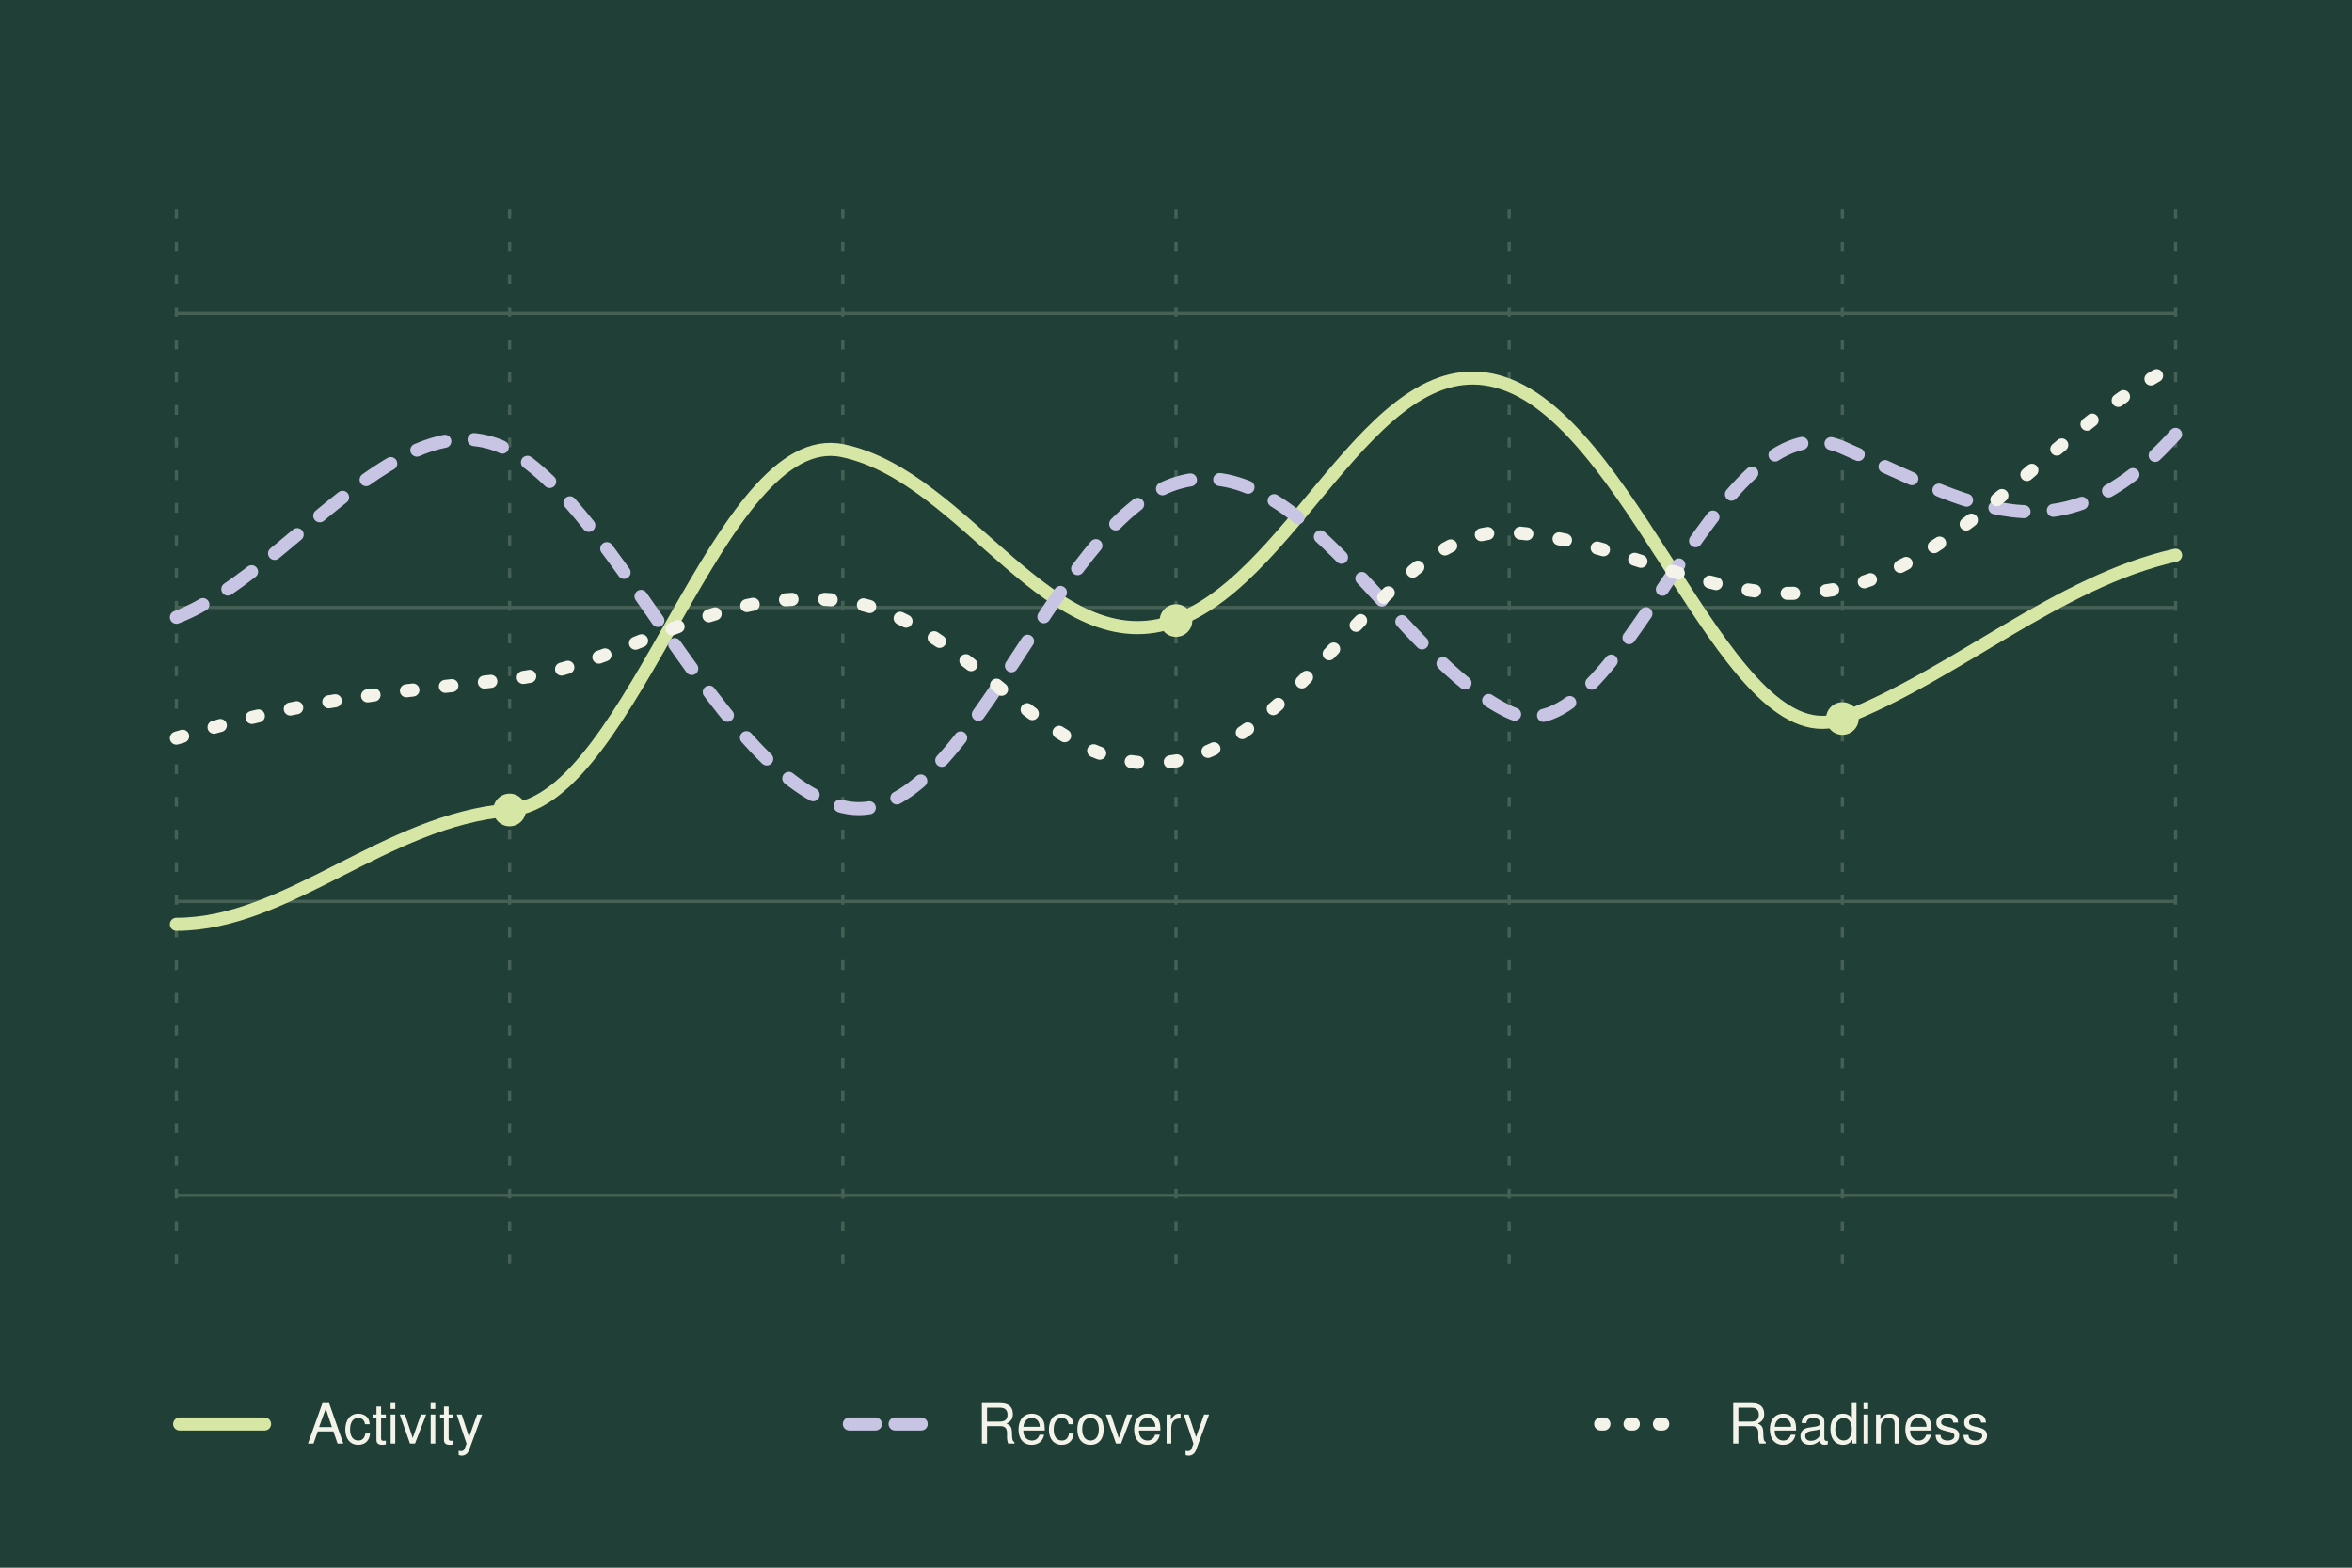
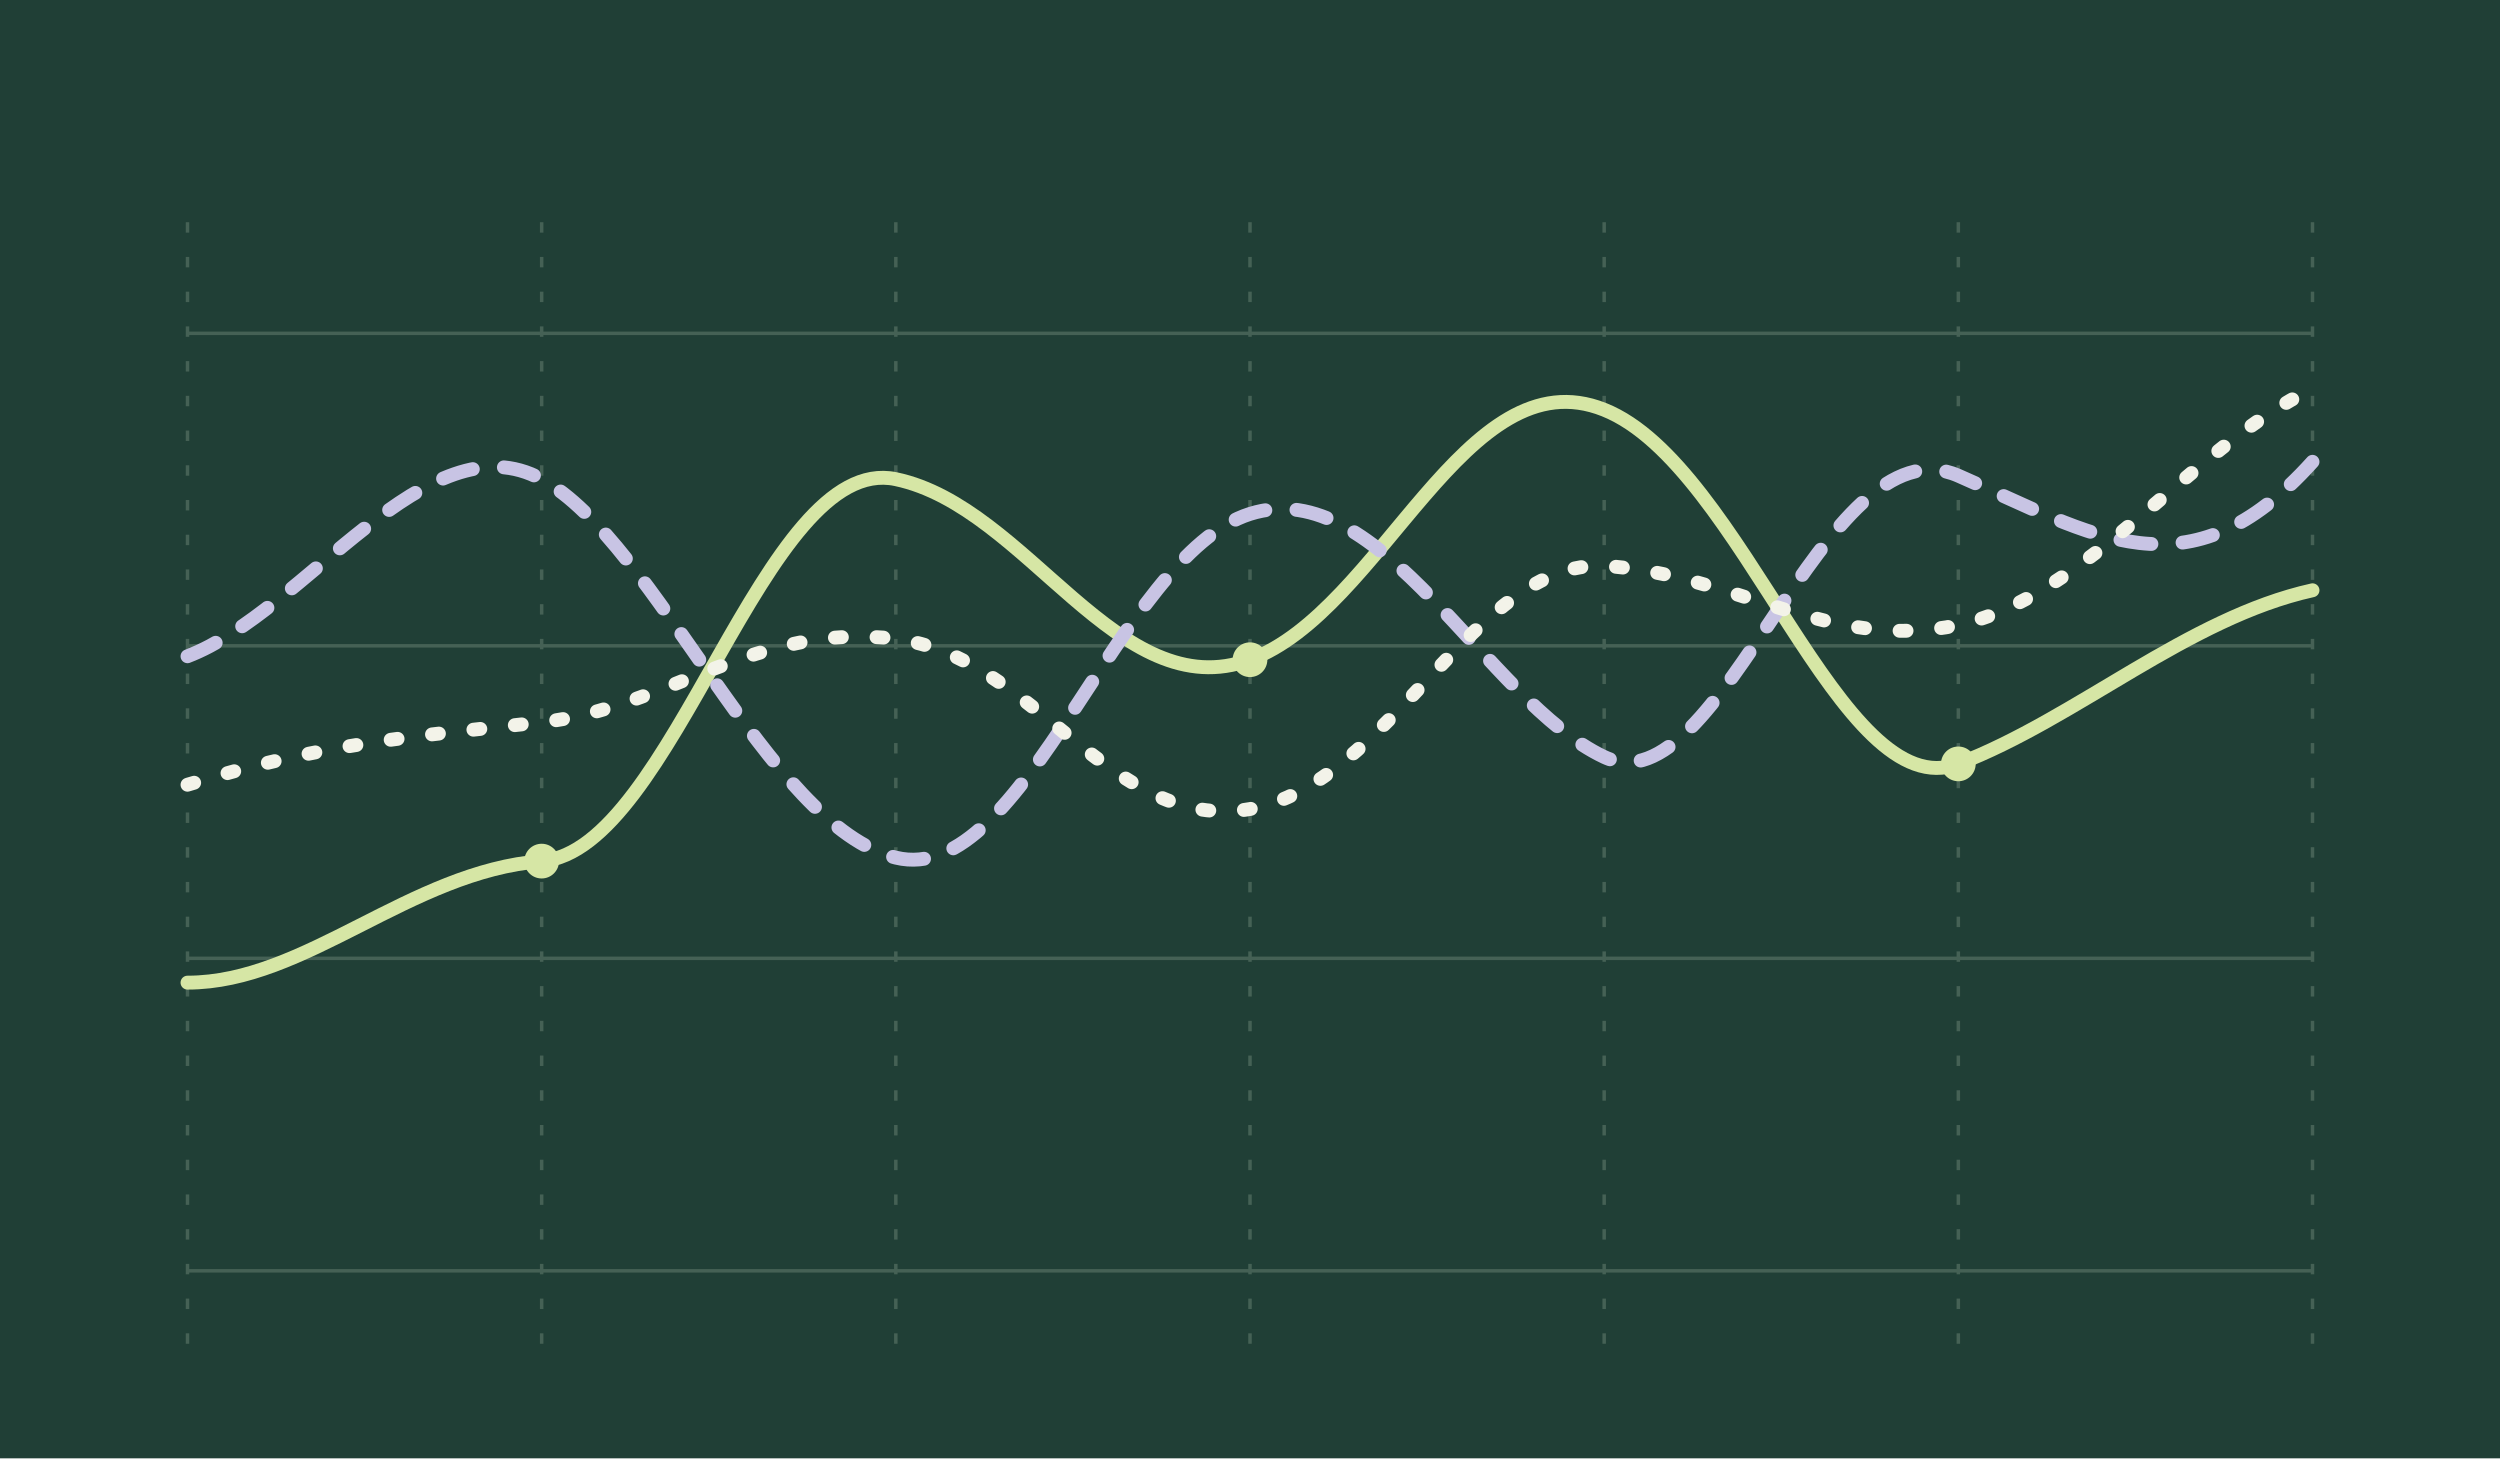
- <svg xmlns="http://www.w3.org/2000/svg" width="720" height="480" viewBox="0 0 720 480">
-   <rect width="720" height="480" fill="#203f36" />
+ <svg xmlns="http://www.w3.org/2000/svg" width="720" height="420" viewBox="0 0 720 420">
+   <rect width="720" height="420" fill="#203f36" />
  <g stroke="#456155" stroke-width="1">
    <path d="M54 96H666M54 186H666M54 276H666M54 366H666" />
    <path d="M54 64V390M156 64V390M258 64V390M360 64V390M462 64V390M564 64V390M666 64V390" stroke-dasharray="3 7" />
  </g>
  <g fill="none" stroke-width="4" stroke-linecap="round" stroke-linejoin="round">
    <path d="M54 283C88 283 118 251 156 248S220 130 258 138S322 204 360 190S422 102 462 118S530 233 564 220S630 178 666 170" stroke="#d6e6a5" />
    <path d="M54 189C88 176 123 120 156 138S221 238 258 247S322 160 360 148S428 202 462 218S525 120 564 137S630 173 666 133" stroke="#c8c4e4" stroke-dasharray="9 9" />
    <path d="M54 226C93 214 120 212 156 208S218 179 258 184S320 240 360 233S425 161 462 163S527 188 564 180S632 128 666 112" stroke="#f3f3e9" stroke-dasharray="2 10" />
  </g>
  <g fill="#d6e6a5">
    <circle cx="156" cy="248" r="5" />
    <circle cx="360" cy="190" r="5" />
    <circle cx="564" cy="220" r="5" />
  </g>
-   <g font-family="Avenir Next, Avenir, Helvetica, Arial, sans-serif" font-size="17" fill="#f3f3e9">
-     <path d="M55 436H81" stroke="#d6e6a5" stroke-width="4" stroke-linecap="round" />
-     <text x="94" y="442">Activity</text>
-     <path d="M260 436H286" stroke="#c8c4e4" stroke-width="4" stroke-dasharray="8 6" stroke-linecap="round" />
-     <text x="299" y="442">Recovery</text>
-     <path d="M490 436H516" stroke="#f3f3e9" stroke-width="4" stroke-dasharray="1 8" stroke-linecap="round" />
-     <text x="529" y="442">Readiness</text>
-   </g>
</svg>
